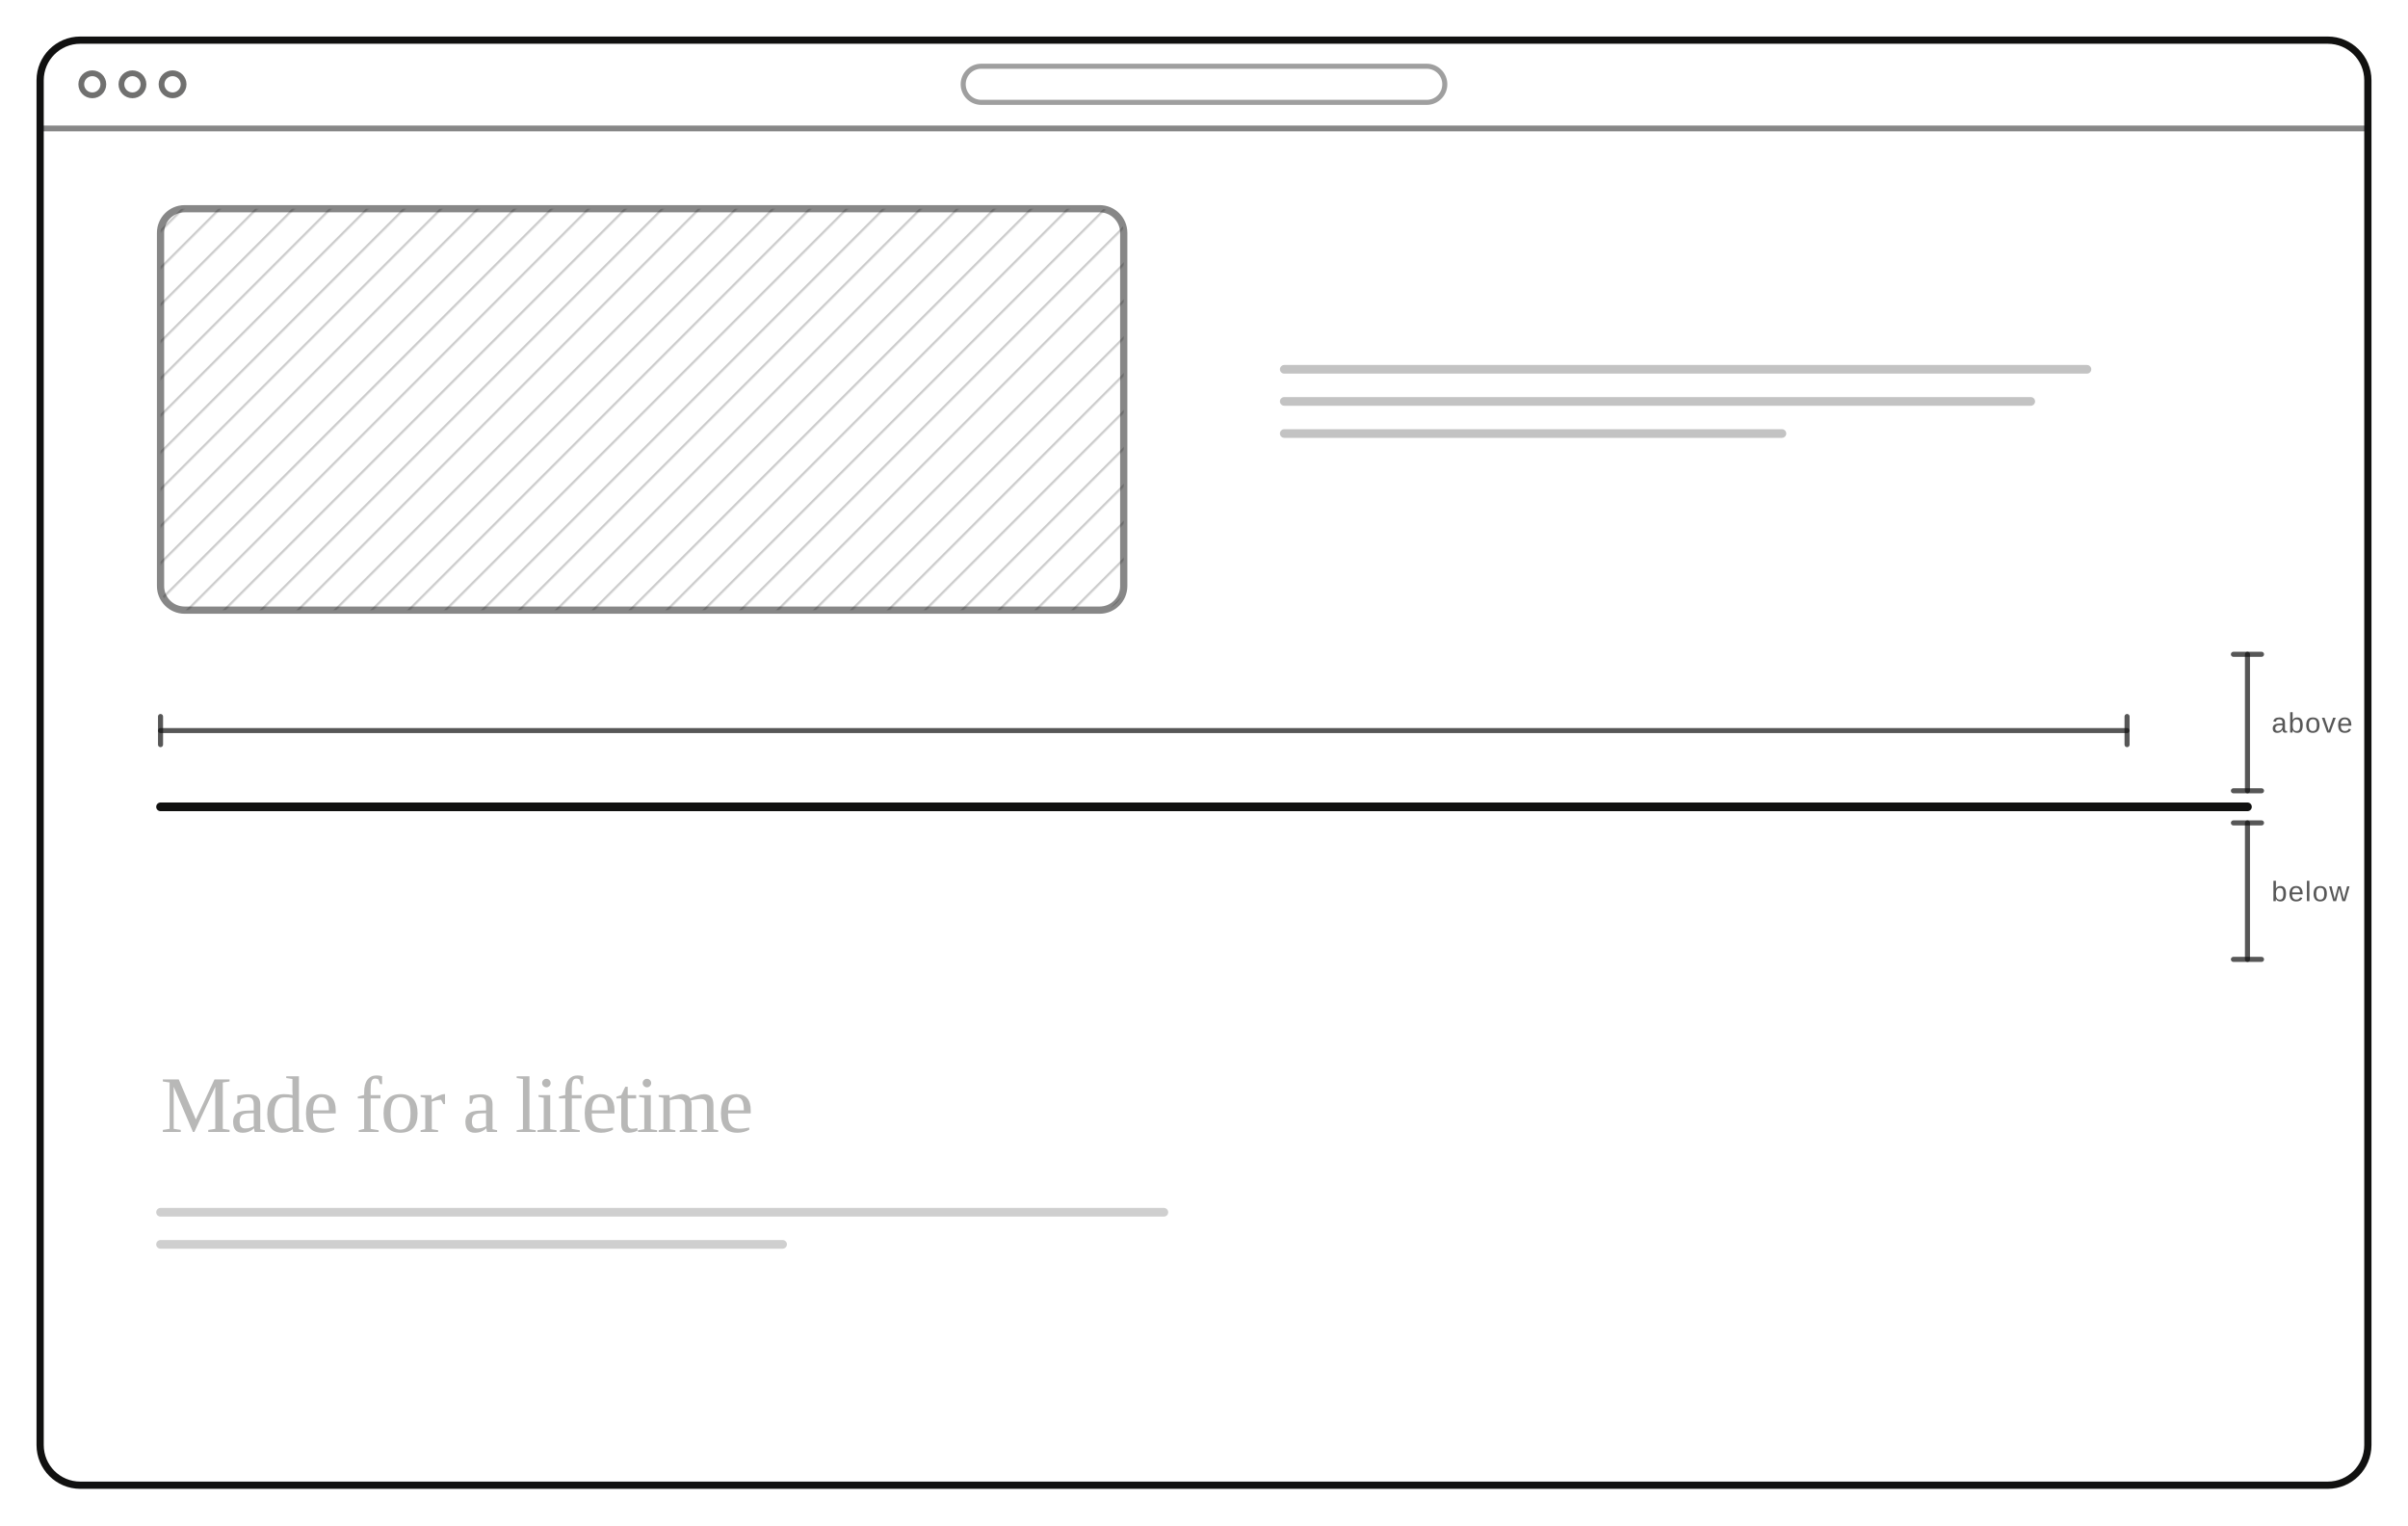
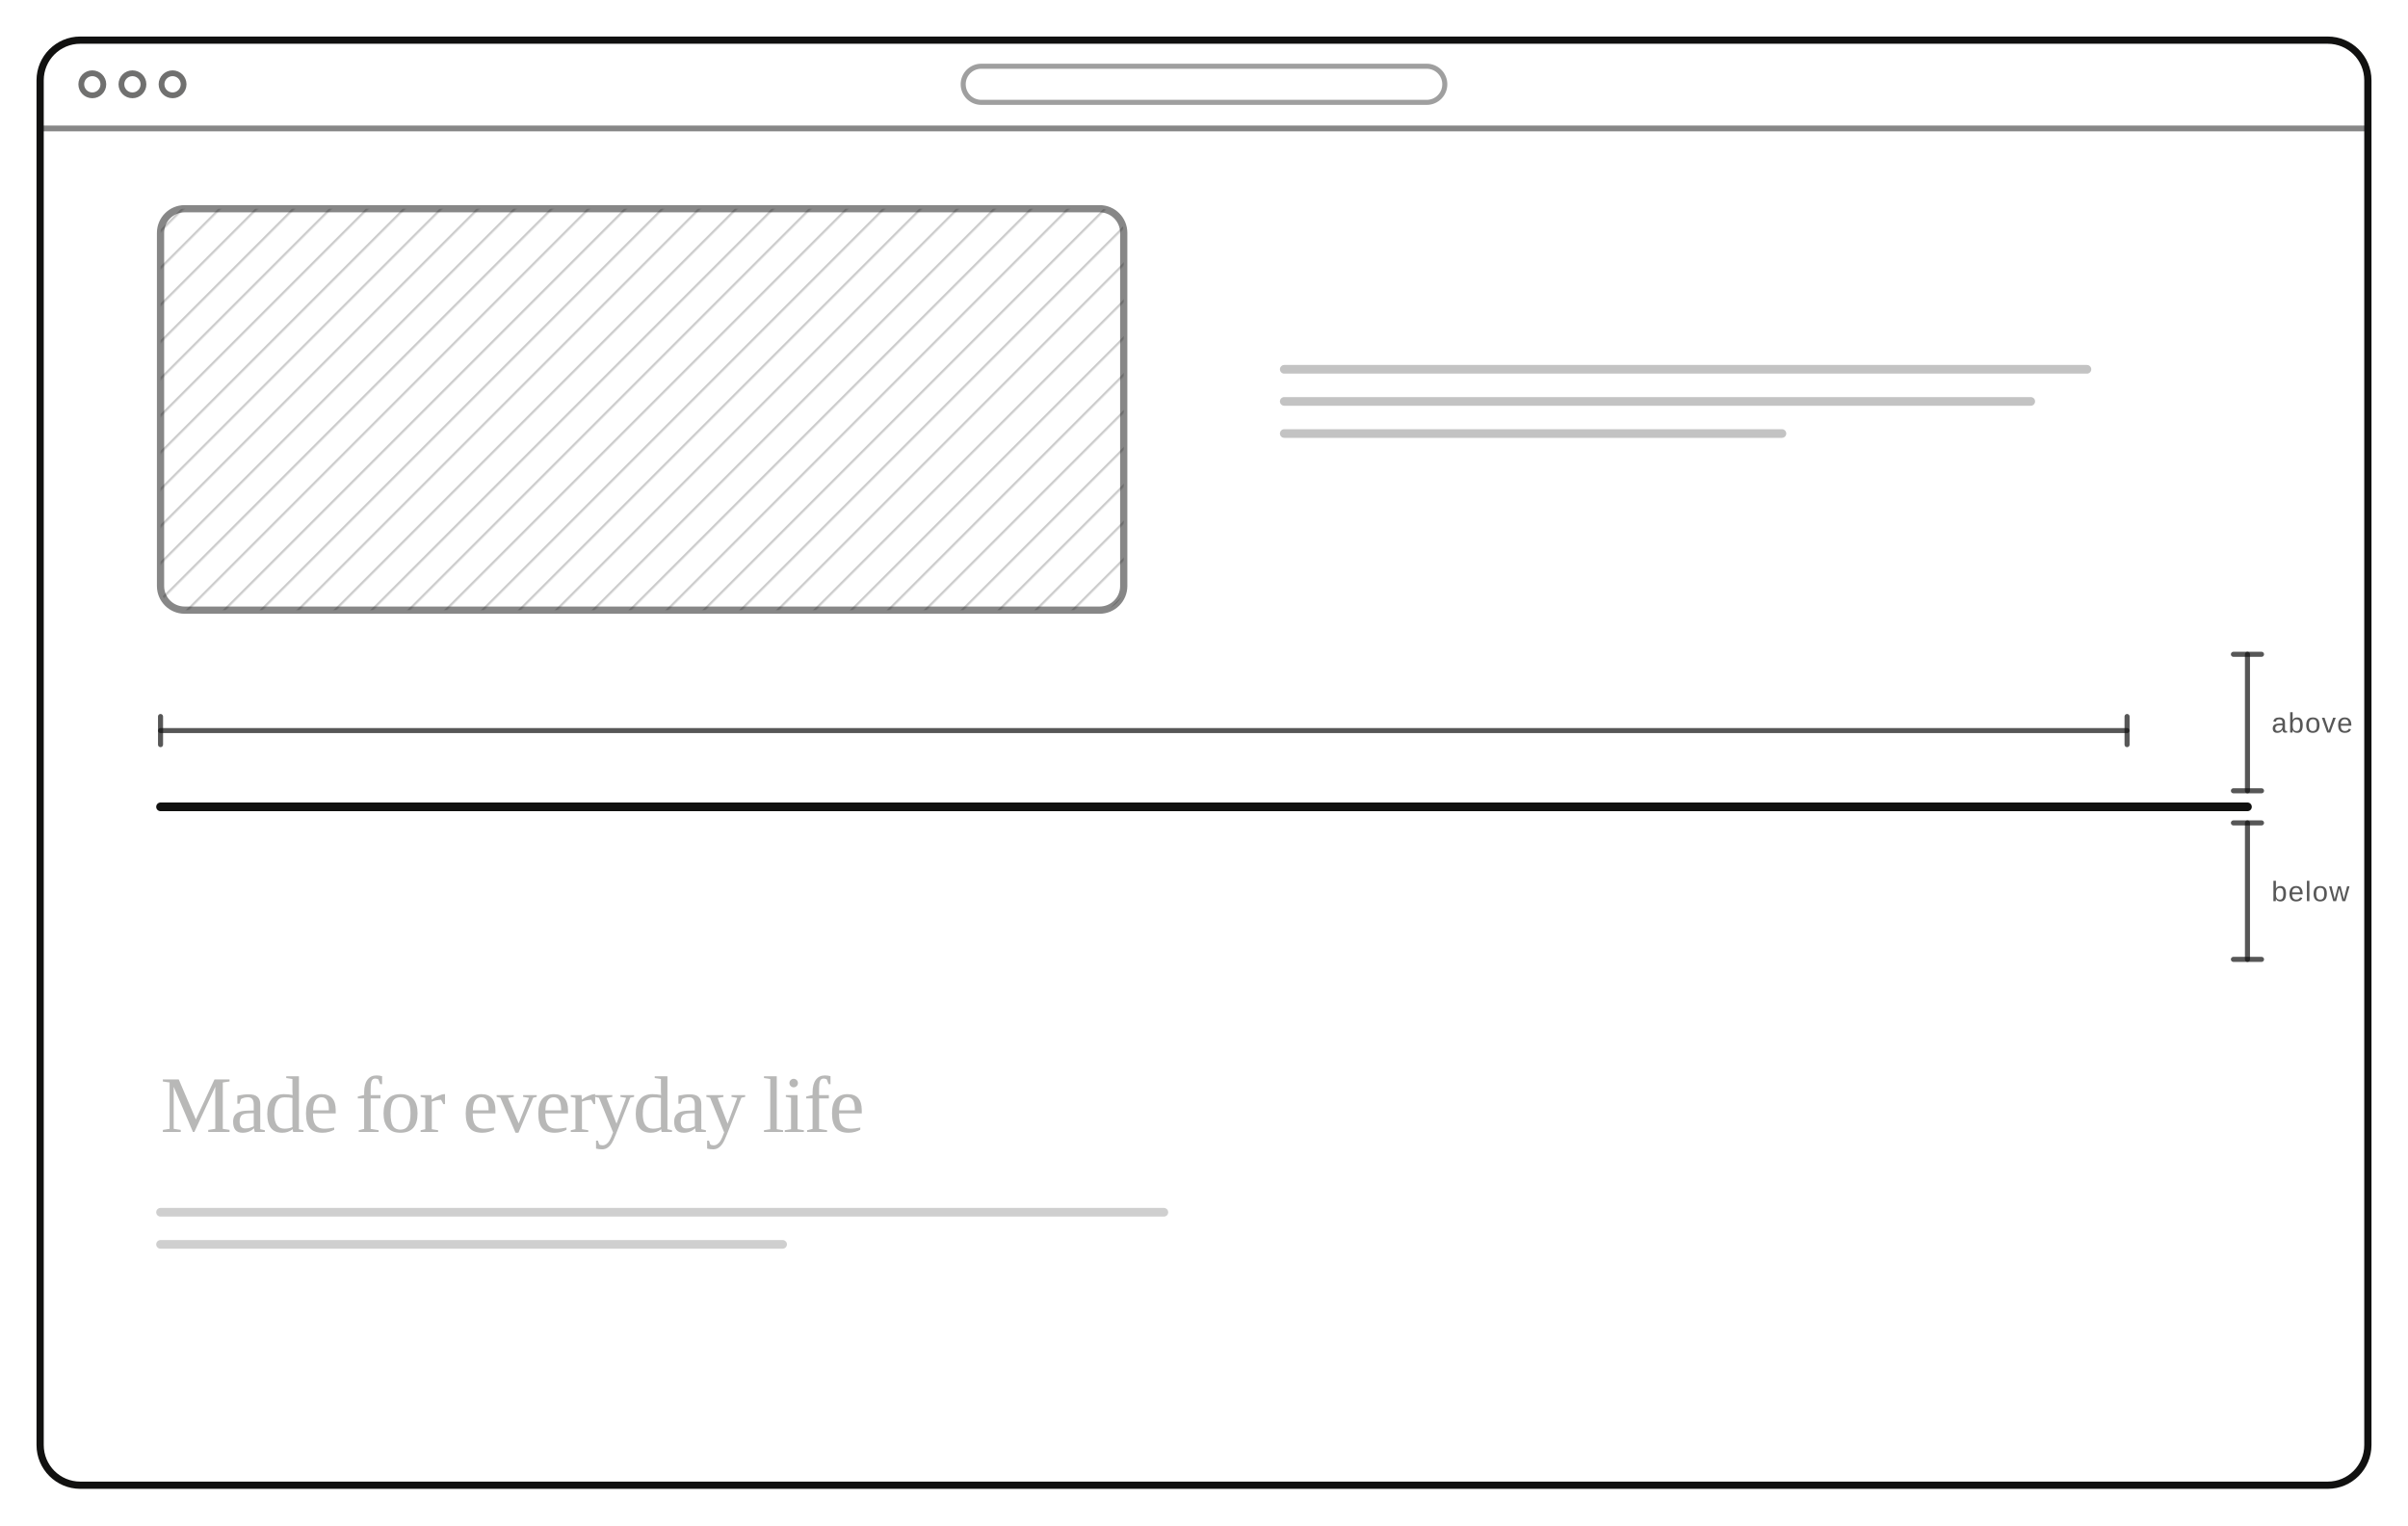
<svg xmlns="http://www.w3.org/2000/svg" viewBox="0 0 1200 760" aria-hidden="true">
  <defs>
    <pattern id="s-lf-divider-m-h" width="13" height="13" patternUnits="userSpaceOnUse" patternTransform="rotate(45)">
      <line x1="0" y1="0" x2="0" y2="13" stroke="#111110" stroke-width="2.34" stroke-opacity=".2" />
    </pattern>
    <clipPath id="s-lf-divider-m-c">
      <path d="M20,64 H1180 V720 a20,20 0 0 1 -20,20 H40 a20,20 0 0 1 -20,-20 Z" />
    </clipPath>
  </defs>
  <rect x="20" y="20" width="1160" height="720" rx="20" fill="none" stroke="#111110" stroke-width="3.60" />
  <line x1="20" y1="64" x2="1180" y2="64" stroke="#111110" stroke-width="2.88" stroke-opacity=".5" />
  <circle cx="46" cy="42" r="5.5" fill="none" stroke="#111110" stroke-width="2.88" stroke-opacity=".6" />
  <circle cx="66" cy="42" r="5.5" fill="none" stroke="#111110" stroke-width="2.88" stroke-opacity=".6" />
  <circle cx="86" cy="42" r="5.5" fill="none" stroke="#111110" stroke-width="2.88" stroke-opacity=".6" />
  <rect x="480" y="33" width="240" height="18" rx="9" fill="none" stroke="#111110" stroke-width="2.52" stroke-opacity=".4" />
  <g clip-path="url(#s-lf-divider-m-c)">
    <g transform="translate(20 64)">
      <rect x="60" y="40" width="480" height="200" rx="12" fill="url(#s-lf-divider-m-h)" stroke="none" />
      <rect x="60" y="40" width="480" height="200" rx="12" stroke="#111110" stroke-width="3.60" stroke-opacity="0.5" fill="none" stroke-linecap="round" stroke-linejoin="round" />
      <line x1="620" y1="120" x2="1020" y2="120" stroke="#111110" stroke-width="4.32" stroke-opacity="0.25" fill="none" stroke-linecap="round" stroke-linejoin="round" />
      <line x1="620" y1="136" x2="992.0" y2="136" stroke="#111110" stroke-width="4.32" stroke-opacity="0.25" fill="none" stroke-linecap="round" stroke-linejoin="round" />
      <line x1="620" y1="152" x2="868.0" y2="152" stroke="#111110" stroke-width="4.32" stroke-opacity="0.25" fill="none" stroke-linecap="round" stroke-linejoin="round" />
      <line x1="60" y1="338" x2="1100" y2="338" stroke="#111110" stroke-width="4.32" stroke-opacity="1.0" fill="none" stroke-linecap="round" stroke-linejoin="round" />
      <line x1="1100" y1="262" x2="1100" y2="330" stroke="#111110" stroke-width="2.52" stroke-opacity="0.7" fill="none" stroke-linecap="round" stroke-linejoin="round" />
      <line x1="1093" y1="262" x2="1107" y2="262" stroke="#111110" stroke-width="2.52" stroke-opacity="0.7" fill="none" stroke-linecap="round" stroke-linejoin="round" />
      <line x1="1093" y1="330" x2="1107" y2="330" stroke="#111110" stroke-width="2.52" stroke-opacity="0.7" fill="none" stroke-linecap="round" stroke-linejoin="round" />
      <text x="1112" y="301.0" font-family="'DM Sans', 'Helvetica Neue', Arial, sans-serif" font-size="14" font-weight="400" letter-spacing="0.56" text-anchor="start" fill="#111110" fill-opacity="0.7">above</text>
      <line x1="1100" y1="346" x2="1100" y2="414" stroke="#111110" stroke-width="2.52" stroke-opacity="0.7" fill="none" stroke-linecap="round" stroke-linejoin="round" />
      <line x1="1093" y1="346" x2="1107" y2="346" stroke="#111110" stroke-width="2.52" stroke-opacity="0.7" fill="none" stroke-linecap="round" stroke-linejoin="round" />
      <line x1="1093" y1="414" x2="1107" y2="414" stroke="#111110" stroke-width="2.52" stroke-opacity="0.7" fill="none" stroke-linecap="round" stroke-linejoin="round" />
      <text x="1112" y="385.0" font-family="'DM Sans', 'Helvetica Neue', Arial, sans-serif" font-size="14" font-weight="400" letter-spacing="0.56" text-anchor="start" fill="#111110" fill-opacity="0.7">below</text>
-       <text x="60" y="500" font-family="Fraunces, Georgia, 'Times New Roman', serif" font-size="40" font-weight="300" letter-spacing="-0.80" text-anchor="start" fill="#111110" fill-opacity="0.3">Made for a lifetime</text>
+       <text x="60" y="500" font-family="Fraunces, Georgia, 'Times New Roman', serif" font-size="40" font-weight="300" letter-spacing="-0.80" text-anchor="start" fill="#111110" fill-opacity="0.3">Made for everyday life</text>
      <line x1="60" y1="540" x2="560" y2="540" stroke="#111110" stroke-width="4.32" stroke-opacity="0.2" fill="none" stroke-linecap="round" stroke-linejoin="round" />
      <line x1="60" y1="556" x2="370.0" y2="556" stroke="#111110" stroke-width="4.32" stroke-opacity="0.2" fill="none" stroke-linecap="round" stroke-linejoin="round" />
      <line x1="60" y1="300" x2="1040" y2="300" stroke="#111110" stroke-width="2.52" stroke-opacity="0.7" fill="none" stroke-linecap="round" stroke-linejoin="round" />
      <line x1="60" y1="293" x2="60" y2="307" stroke="#111110" stroke-width="2.52" stroke-opacity="0.7" fill="none" stroke-linecap="round" stroke-linejoin="round" />
      <line x1="1040" y1="293" x2="1040" y2="307" stroke="#111110" stroke-width="2.52" stroke-opacity="0.7" fill="none" stroke-linecap="round" stroke-linejoin="round" />
    </g>
  </g>
</svg>
